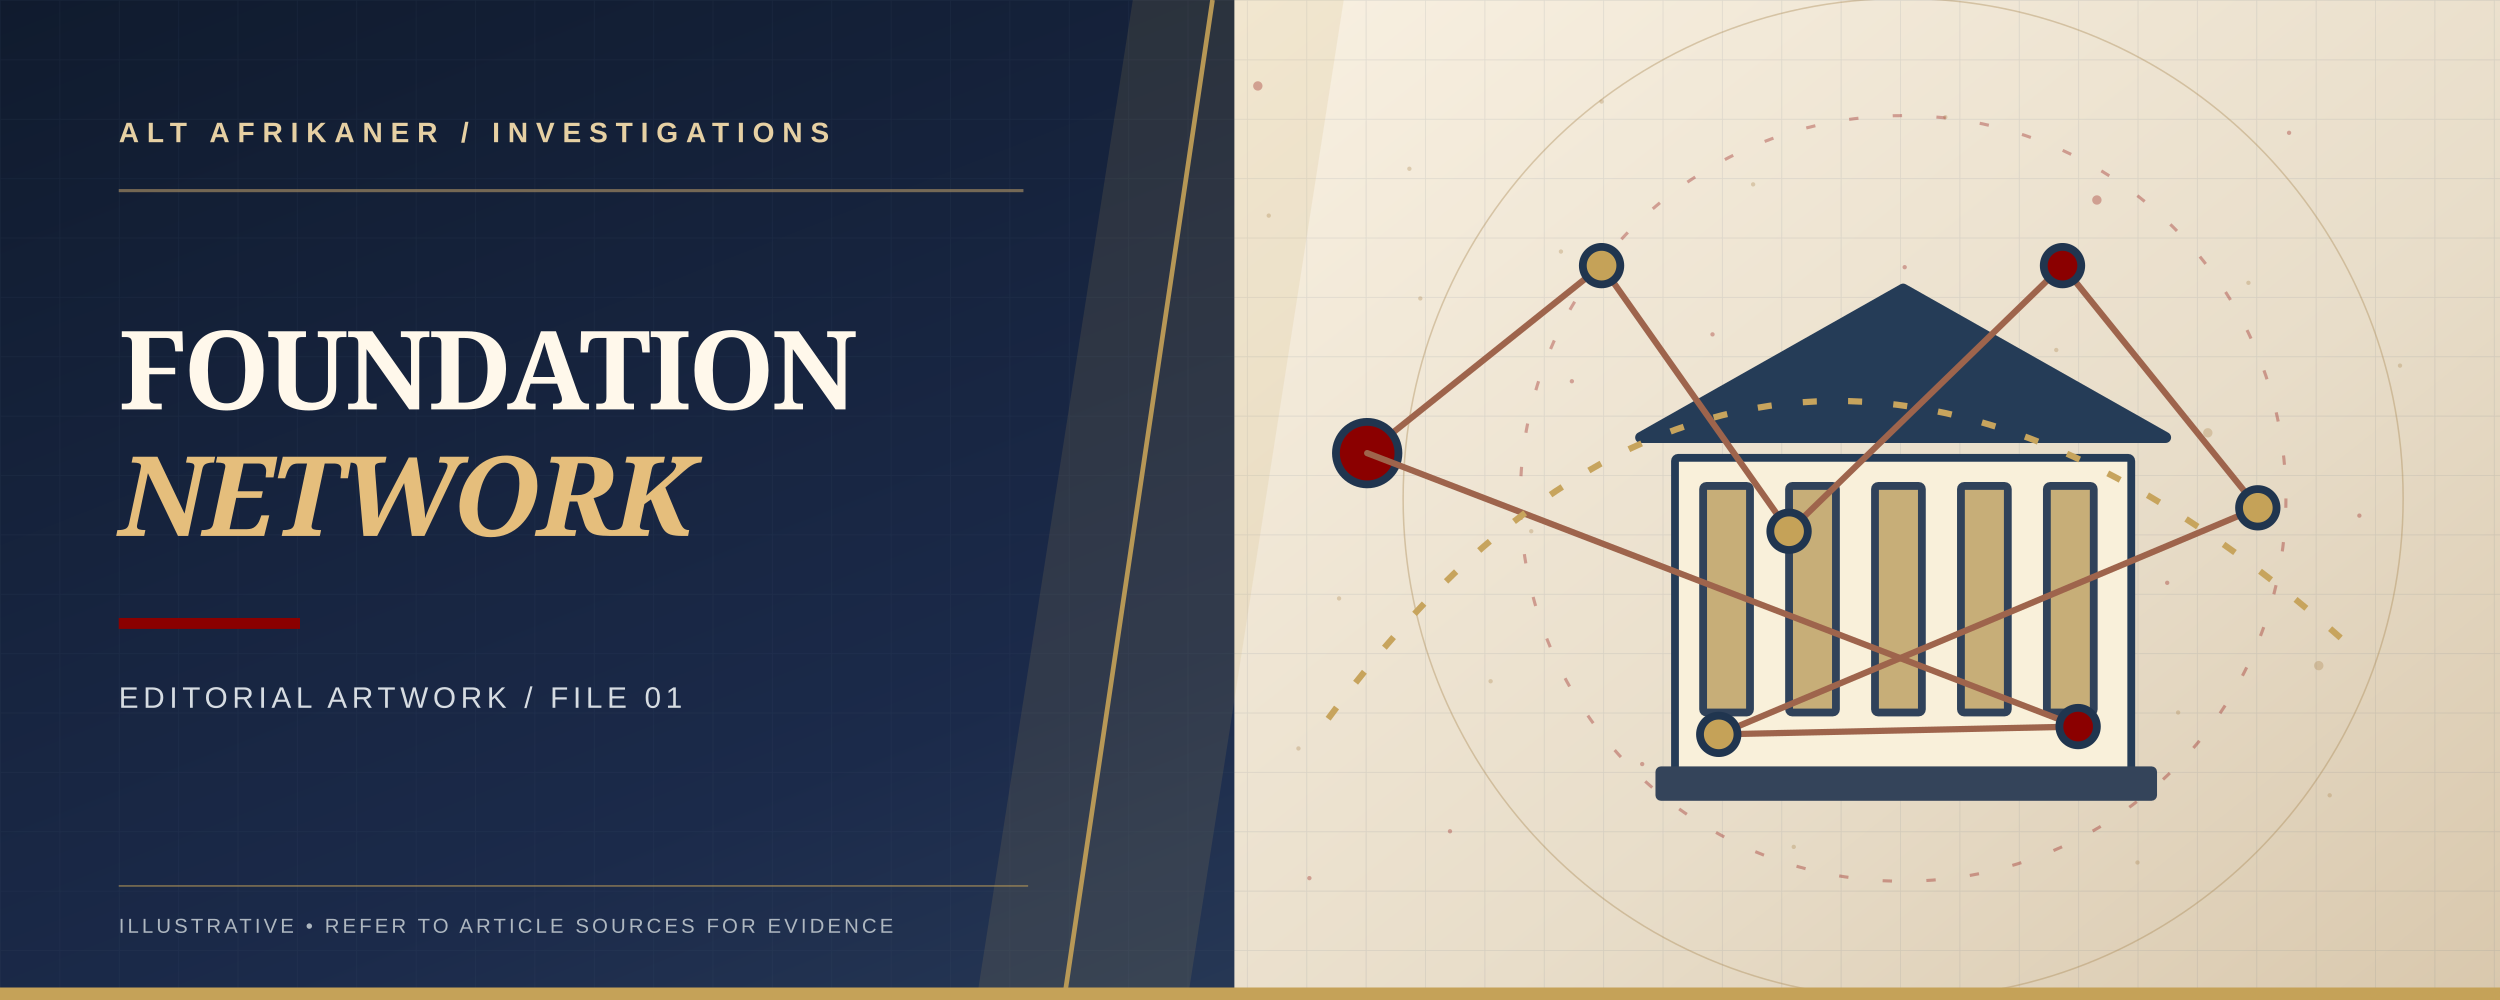
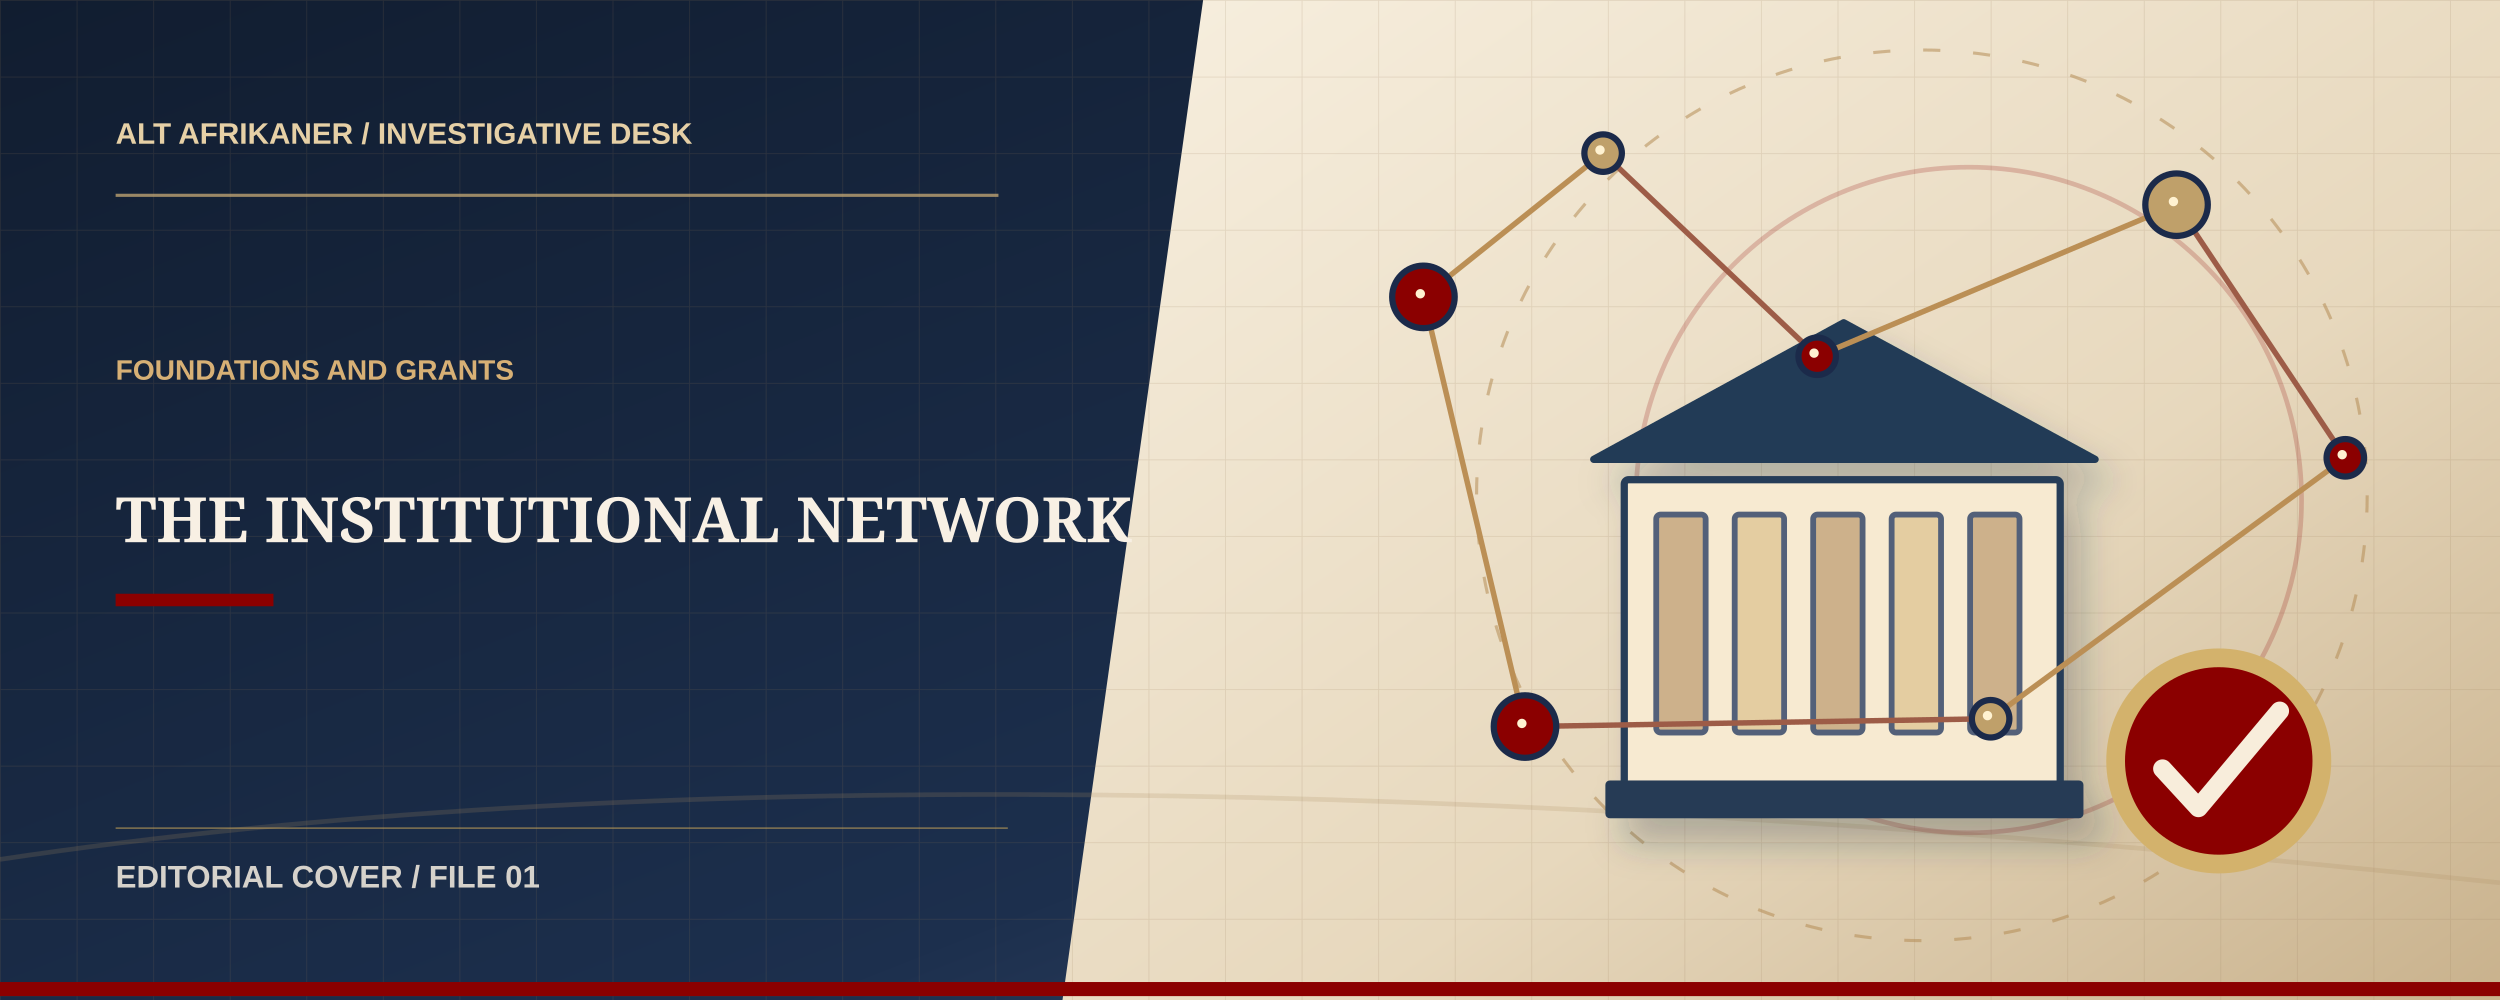
- <svg xmlns="http://www.w3.org/2000/svg" viewBox="0 0 1600 640" width="1600" height="640" role="img" aria-label="Foundations and institutional relationships">
+ <svg xmlns="http://www.w3.org/2000/svg" viewBox="0 0 1600 640" width="1600" height="640" role="img" aria-label="THE INSTITUTIONAL NETWORK - conceptual cover illustration">
  <defs>
-     <linearGradient id="d" x1="0" y1="0" x2="1" y2="1">
-       <stop stop-color="#101b2e" />
-       <stop offset=".55" stop-color="#1b2a4a" />
-       <stop offset="1" stop-color="#354962" />
+     <linearGradient id="dark" x1="0" y1="0" x2="1" y2="1">
+       <stop stop-color="#111d30" />
+       <stop offset=".66" stop-color="#1c2f4d" />
+       <stop offset="1" stop-color="#425372" />
    </linearGradient>
-     <linearGradient id="p" x1="0" y1="0" x2="1" y2="1">
-       <stop stop-color="#f8f0e1" />
-       <stop offset=".6" stop-color="#e8ddc9" />
-       <stop offset="1" stop-color="#d9c8ad" />
+     <linearGradient id="parchment" x1="0" y1="0" x2="1" y2="1">
+       <stop stop-color="#f7efdf" />
+       <stop offset=".6" stop-color="#e7d8bd" />
+       <stop offset="1" stop-color="#c9b28d" />
    </linearGradient>
-     <pattern id="g" width="38" height="38" patternUnits="userSpaceOnUse">
-       <path d="M38 0H0V38" fill="none" stroke="#455d73" stroke-width="1" opacity=".25" />
+     <pattern id="grid" width="49" height="49" patternUnits="userSpaceOnUse">
+       <path d="M49 0H0V49" stroke="#937655" stroke-width="1.1" fill="none" />
    </pattern>
-     <clipPath id="right">
-       <rect x="790" y="0" width="810" height="640" />
+     <filter id="shadow" x="-40%" y="-40%" width="180%" height="180%">
+       <feDropShadow dx="12" dy="17" stdDeviation="12" flood-color="#25384b" flood-opacity=".28" />
+     </filter>
+     <clipPath id="region">
+       <rect x="753" width="847" height="640" />
    </clipPath>
  </defs>
-   <rect width="1600" height="640" fill="url(#d)" />
-   <rect x="790" width="810" height="640" fill="url(#p)" />
-   <rect width="1600" height="640" fill="url(#g)" opacity=".48" />
-   <path d="M725 0L860 0L760 640L625 640Z" fill="#c5a258" opacity=".13" />
-   <path d="M776 0L681 640" fill="none" stroke="#c5a258" stroke-width="3" opacity=".9" />
-   <g clip-path="url(#right)">
-     <circle cx="805" cy="55" r="3" fill="#8b0000" opacity=".3" />
-     <circle cx="902" cy="108" r="1.4" fill="#a47c42" opacity=".3" />
-     <circle cx="999" cy="161" r="1.4" fill="#a47c42" opacity=".3" />
-     <circle cx="1096" cy="214" r="1.4" fill="#8b0000" opacity=".3" />
-     <circle cx="1193" cy="267" r="1.4" fill="#a47c42" opacity=".3" />
-     <circle cx="1290" cy="320" r="1.4" fill="#a47c42" opacity=".3" />
-     <circle cx="1387" cy="373" r="1.4" fill="#8b0000" opacity=".3" />
-     <circle cx="1484" cy="426" r="3" fill="#a47c42" opacity=".3" />
-     <circle cx="831" cy="479" r="1.4" fill="#a47c42" opacity=".3" />
-     <circle cx="928" cy="532" r="1.4" fill="#8b0000" opacity=".3" />
-     <circle cx="1025" cy="65" r="1.4" fill="#a47c42" opacity=".3" />
-     <circle cx="1122" cy="118" r="1.4" fill="#a47c42" opacity=".3" />
-     <circle cx="1219" cy="171" r="1.4" fill="#8b0000" opacity=".3" />
-     <circle cx="1316" cy="224" r="1.4" fill="#a47c42" opacity=".3" />
-     <circle cx="1413" cy="277" r="3" fill="#a47c42" opacity=".3" />
-     <circle cx="1510" cy="330" r="1.4" fill="#8b0000" opacity=".3" />
-     <circle cx="857" cy="383" r="1.4" fill="#a47c42" opacity=".3" />
-     <circle cx="954" cy="436" r="1.4" fill="#a47c42" opacity=".3" />
-     <circle cx="1051" cy="489" r="1.4" fill="#8b0000" opacity=".3" />
-     <circle cx="1148" cy="542" r="1.4" fill="#a47c42" opacity=".3" />
-     <circle cx="1245" cy="75" r="1.4" fill="#a47c42" opacity=".3" />
-     <circle cx="1342" cy="128" r="3" fill="#8b0000" opacity=".3" />
-     <circle cx="1439" cy="181" r="1.4" fill="#a47c42" opacity=".3" />
-     <circle cx="1536" cy="234" r="1.4" fill="#a47c42" opacity=".3" />
-     <circle cx="883" cy="287" r="1.4" fill="#8b0000" opacity=".3" />
-     <circle cx="980" cy="340" r="1.4" fill="#a47c42" opacity=".3" />
-     <circle cx="1077" cy="393" r="1.4" fill="#a47c42" opacity=".3" />
-     <circle cx="1174" cy="446" r="1.4" fill="#8b0000" opacity=".3" />
-     <circle cx="1271" cy="499" r="3" fill="#a47c42" opacity=".3" />
-     <circle cx="1368" cy="552" r="1.4" fill="#a47c42" opacity=".3" />
-     <circle cx="1465" cy="85" r="1.4" fill="#8b0000" opacity=".3" />
-     <circle cx="812" cy="138" r="1.4" fill="#a47c42" opacity=".3" />
-     <circle cx="909" cy="191" r="1.4" fill="#a47c42" opacity=".3" />
-     <circle cx="1006" cy="244" r="1.4" fill="#8b0000" opacity=".3" />
-     <circle cx="1103" cy="297" r="1.4" fill="#a47c42" opacity=".3" />
-     <circle cx="1200" cy="350" r="3" fill="#a47c42" opacity=".3" />
-     <circle cx="1297" cy="403" r="1.4" fill="#8b0000" opacity=".3" />
-     <circle cx="1394" cy="456" r="1.4" fill="#a47c42" opacity=".3" />
-     <circle cx="1491" cy="509" r="1.4" fill="#a47c42" opacity=".3" />
-     <circle cx="838" cy="562" r="1.4" fill="#8b0000" opacity=".3" />
-     <circle cx="1218" cy="319" r="245" fill="none" stroke="#8b0000" stroke-width="2" stroke-dasharray="6 22" opacity=".32" />
-     <circle cx="1218" cy="319" r="320" fill="none" stroke="#aa8a56" stroke-width="1" opacity=".4" />
-     <g transform="translate(1050,185)">
-       <path d="M0 95L168 0L336 95Z" fill="#253c57" stroke="#253c57" stroke-width="7" stroke-linecap="round" stroke-linejoin="round" />
-       <rect x="22" y="108" width="292" height="205" rx="2" fill="#f9f0da" stroke="#253c57" stroke-width="5" />
-       <rect x="40" y="126" width="30" height="145" rx="2" fill="#c7ae78" stroke="#30425a" stroke-width="5" />
-       <rect x="95" y="126" width="30" height="145" rx="2" fill="#c7ae78" stroke="#30425a" stroke-width="5" />
-       <rect x="150" y="126" width="30" height="145" rx="2" fill="#c7ae78" stroke="#30425a" stroke-width="5" />
-       <rect x="205" y="126" width="30" height="145" rx="2" fill="#c7ae78" stroke="#30425a" stroke-width="5" />
-       <rect x="260" y="126" width="30" height="145" rx="2" fill="#c7ae78" stroke="#30425a" stroke-width="5" />
-       <rect x="12" y="308" width="316" height="17" rx="1" fill="#34445a" stroke="#34445a" stroke-width="5" />
+   <rect width="1600" height="640" fill="url(#dark)" />
+   <path d="M770 0H1600V640H680Z" fill="url(#parchment)" />
+   <path d="M0 550Q600 460 1600 565" fill="none" stroke="#a98a5e" stroke-width="3" opacity=".2" />
+   <rect width="1600" height="640" fill="url(#grid)" opacity=".17" />
+   <g clip-path="url(#region)">
+     <circle cx="1230" cy="317" r="285" stroke="#b48d56" stroke-width="2" stroke-dasharray="11 21" fill="none" opacity=".55" />
+     <circle cx="1260" cy="320" r="213" stroke="#8b0000" stroke-width="3" fill="none" opacity=".20" />
+     <g transform="translate(142 173) rotate(-9) scale(1.14)" filter="url(#shadow)">
+       <rect x="0" y="0" width="265" height="320" rx="8" fill="#fcf6e9" stroke="#ad9b84" stroke-width="5" />
+       <rect x="22" y="27" width="218" height="17" rx="1" fill="#30445d" stroke="#30445d" stroke-width="0" />
+       <rect x="24" y="75" width="195" height="7" rx="2" fill="#bfb09b" stroke="#bfb09b" stroke-width="0" />
+       <rect x="24" y="103" width="158" height="7" rx="2" fill="#bfb09b" stroke="#bfb09b" stroke-width="0" />
+       <rect x="24" y="131" width="121" height="7" rx="2" fill="#bfb09b" stroke="#bfb09b" stroke-width="0" />
+       <rect x="24" y="159" width="195" height="7" rx="2" fill="#bfb09b" stroke="#bfb09b" stroke-width="0" />
+       <rect x="24" y="187" width="158" height="7" rx="2" fill="#bfb09b" stroke="#bfb09b" stroke-width="0" />
+       <rect x="24" y="215" width="121" height="7" rx="2" fill="#bfb09b" stroke="#bfb09b" stroke-width="0" />
+       <rect x="24" y="243" width="195" height="7" rx="2" fill="#bfb09b" stroke="#bfb09b" stroke-width="0" />
+       <circle cx="207" cy="258" r="29" fill="#8b0000" stroke="#d5ae6d" stroke-width="5" />
+     </g>
+     <g transform="translate(1020 214) scale(0.93)" filter="url(#shadow)">
+       <path d="M0 86L172 -8L345 86Z" fill="#243b56" stroke="#243b56" stroke-width="5" stroke-linejoin="round" stroke-linecap="round" />
+       <rect x="21" y="100" width="300" height="215" rx="3" fill="#f7ead1" stroke="#263e59" stroke-width="5" />
+       <rect x="43" y="124" width="34" height="150" rx="3" fill="#cdb18b" stroke="#526179" stroke-width="4" />
+       <rect x="97" y="124" width="34" height="150" rx="3" fill="#e4cda1" stroke="#526179" stroke-width="4" />
+       <rect x="151" y="124" width="34" height="150" rx="3" fill="#cdb18b" stroke="#526179" stroke-width="4" />
+       <rect x="205" y="124" width="34" height="150" rx="3" fill="#e4cda1" stroke="#526179" stroke-width="4" />
+       <rect x="259" y="124" width="34" height="150" rx="3" fill="#cdb18b" stroke="#526179" stroke-width="4" />
+       <rect x="9" y="308" width="327" height="24" rx="2" fill="#273b55" stroke="#273b55" stroke-width="2" />
    </g>
    <g>
-       <path d="M875 290L1025 170" stroke="#9e644c" stroke-width="4" stroke-linecap="round" />
-       <circle cx="875" cy="290" r="20" fill="#8b0000" stroke="#20354f" stroke-width="5" />
-       <path d="M1025 170L1145 340" stroke="#9e644c" stroke-width="4" stroke-linecap="round" />
-       <circle cx="1025" cy="170" r="12" fill="#c5a258" stroke="#20354f" stroke-width="5" />
-       <path d="M1145 340L1320 170" stroke="#9e644c" stroke-width="4" stroke-linecap="round" />
-       <circle cx="1145" cy="340" r="12" fill="#c5a258" stroke="#20354f" stroke-width="5" />
-       <path d="M1320 170L1445 325" stroke="#9e644c" stroke-width="4" stroke-linecap="round" />
-       <circle cx="1320" cy="170" r="12" fill="#8b0000" stroke="#20354f" stroke-width="5" />
-       <path d="M1445 325L1100 470" stroke="#9e644c" stroke-width="4" stroke-linecap="round" />
-       <circle cx="1445" cy="325" r="12" fill="#c5a258" stroke="#20354f" stroke-width="5" />
-       <path d="M1100 470L1330 465" stroke="#9e644c" stroke-width="4" stroke-linecap="round" />
-       <circle cx="1100" cy="470" r="12" fill="#c5a258" stroke="#20354f" stroke-width="5" />
-       <path d="M1330 465L875 290" stroke="#9e644c" stroke-width="4" stroke-linecap="round" />
-       <circle cx="1330" cy="465" r="12" fill="#8b0000" stroke="#20354f" stroke-width="5" />
+       <path d="M911 190L1026 98" stroke="#bb8f55" stroke-width="3.5" stroke-linecap="round" fill="none" />
+       <path d="M1026 98L1163 228" stroke="#9d5c47" stroke-width="3.5" stroke-linecap="round" fill="none" />
+       <path d="M1163 228L1393 131" stroke="#bb8f55" stroke-width="3.5" stroke-linecap="round" fill="none" />
+       <path d="M1393 131L1501 293" stroke="#9d5c47" stroke-width="3.5" stroke-linecap="round" fill="none" />
+       <path d="M1501 293L1274 460" stroke="#bb8f55" stroke-width="3.5" stroke-linecap="round" fill="none" />
+       <path d="M1274 460L976 465" stroke="#9d5c47" stroke-width="3.5" stroke-linecap="round" fill="none" />
+       <path d="M976 465L911 190" stroke="#bb8f55" stroke-width="3.5" stroke-linecap="round" fill="none" />
+       <circle cx="911" cy="190" r="20" fill="#8b0000" stroke="#1b2a4a" stroke-width="4" />
+       <circle cx="909" cy="188" r="3" fill="#fff2d1" stroke="none" stroke-width="0" />
+       <circle cx="1026" cy="98" r="12" fill="#bfa06a" stroke="#1b2a4a" stroke-width="4" />
+       <circle cx="1024" cy="96" r="3" fill="#fff2d1" stroke="none" stroke-width="0" />
+       <circle cx="1163" cy="228" r="12" fill="#8b0000" stroke="#1b2a4a" stroke-width="4" />
+       <circle cx="1161" cy="226" r="3" fill="#fff2d1" stroke="none" stroke-width="0" />
+       <circle cx="1393" cy="131" r="20" fill="#bfa06a" stroke="#1b2a4a" stroke-width="4" />
+       <circle cx="1391" cy="129" r="3" fill="#fff2d1" stroke="none" stroke-width="0" />
+       <circle cx="1501" cy="293" r="12" fill="#8b0000" stroke="#1b2a4a" stroke-width="4" />
+       <circle cx="1499" cy="291" r="3" fill="#fff2d1" stroke="none" stroke-width="0" />
+       <circle cx="1274" cy="460" r="12" fill="#bfa06a" stroke="#1b2a4a" stroke-width="4" />
+       <circle cx="1272" cy="458" r="3" fill="#fff2d1" stroke="none" stroke-width="0" />
+       <circle cx="976" cy="465" r="20" fill="#8b0000" stroke="#1b2a4a" stroke-width="4" />
+       <circle cx="974" cy="463" r="3" fill="#fff2d1" stroke="none" stroke-width="0" />
    </g>
-     <path d="M850 460Q1130 80 1500 410" stroke="#c7a45d" stroke-width="4" fill="none" stroke-dasharray="9 20" />
+     <circle cx="1420" cy="487" r="66" fill="#8b0000" stroke="#d3b26c" stroke-width="12" />
+     <path d="M1384 492l23 25 52-62" fill="none" stroke="#f8eddb" stroke-width="12" stroke-linejoin="round" stroke-linecap="round" />
  </g>
-   <g fill="#e6d0a3">
-     <text x="76" y="91" font-family="Arial,sans-serif" font-size="18" font-weight="700" letter-spacing="5">ALT AFRIKANER / INVESTIGATIONS</text>
-   </g>
-   <path d="M76 122H655" stroke="#a48a62" stroke-width="2" opacity=".67" />
-   <text x="76" y="262" fill="#fff8eb" font-family="Georgia,serif" font-size="70" font-weight="700" letter-spacing="-2">FOUNDATION</text>
-   <text x="76" y="343" fill="#e5be7c" font-family="Georgia,serif" font-size="71" font-weight="700" font-style="italic" letter-spacing="-2">NETWORK</text>
-   <path d="M76 399H192" stroke="#8b0000" stroke-width="7" />
-   <text x="76" y="453" fill="#d6dce2" font-family="Arial,sans-serif" font-size="19" letter-spacing="3">EDITORIAL ARTWORK  /  FILE 01</text>
-   <path d="M76 567H658" stroke="#c5a258" stroke-width="1" opacity=".6" />
-   <text x="76" y="597" fill="#aeb7c0" font-family="Arial,sans-serif" font-size="13" letter-spacing="2">ILLUSTRATIVE  •  REFER TO ARTICLE SOURCES FOR EVIDENCE</text>
-   <path d="M0 636H1600" stroke="#c5a258" stroke-width="8" />
+   <path d="M74 125H639" stroke="#c7aa75" stroke-width="2" opacity=".75" />
+   <text x="74" y="92" font-family="Arial,sans-serif" font-size="19" fill="#e6d0a6" font-weight="700">ALT AFRIKANER    /    INVESTIGATIVE DESK</text>
+   <text x="74" y="243" font-family="Arial,sans-serif" font-size="18" fill="#d7b075" font-weight="700">FOUNDATIONS AND GRANTS</text>
+   <text x="74" y="347" font-family="Georgia,serif" font-size="40" fill="#f8f0e4" font-weight="700">THE INSTITUTIONAL NETWORK</text>
+   <path d="M74 384H175" stroke="#8b0000" stroke-width="8" />
+   <path d="M74 530H645" stroke="#c5a258" stroke-width="1" opacity=".6" />
+   <text x="74" y="568" font-family="Arial,sans-serif" font-size="20" fill="#d6d2cb" font-weight="700">EDITORIAL COVER / FILE 01</text>
+   <path d="M0 633H1600" stroke="#8b0000" stroke-width="9" />
</svg>
